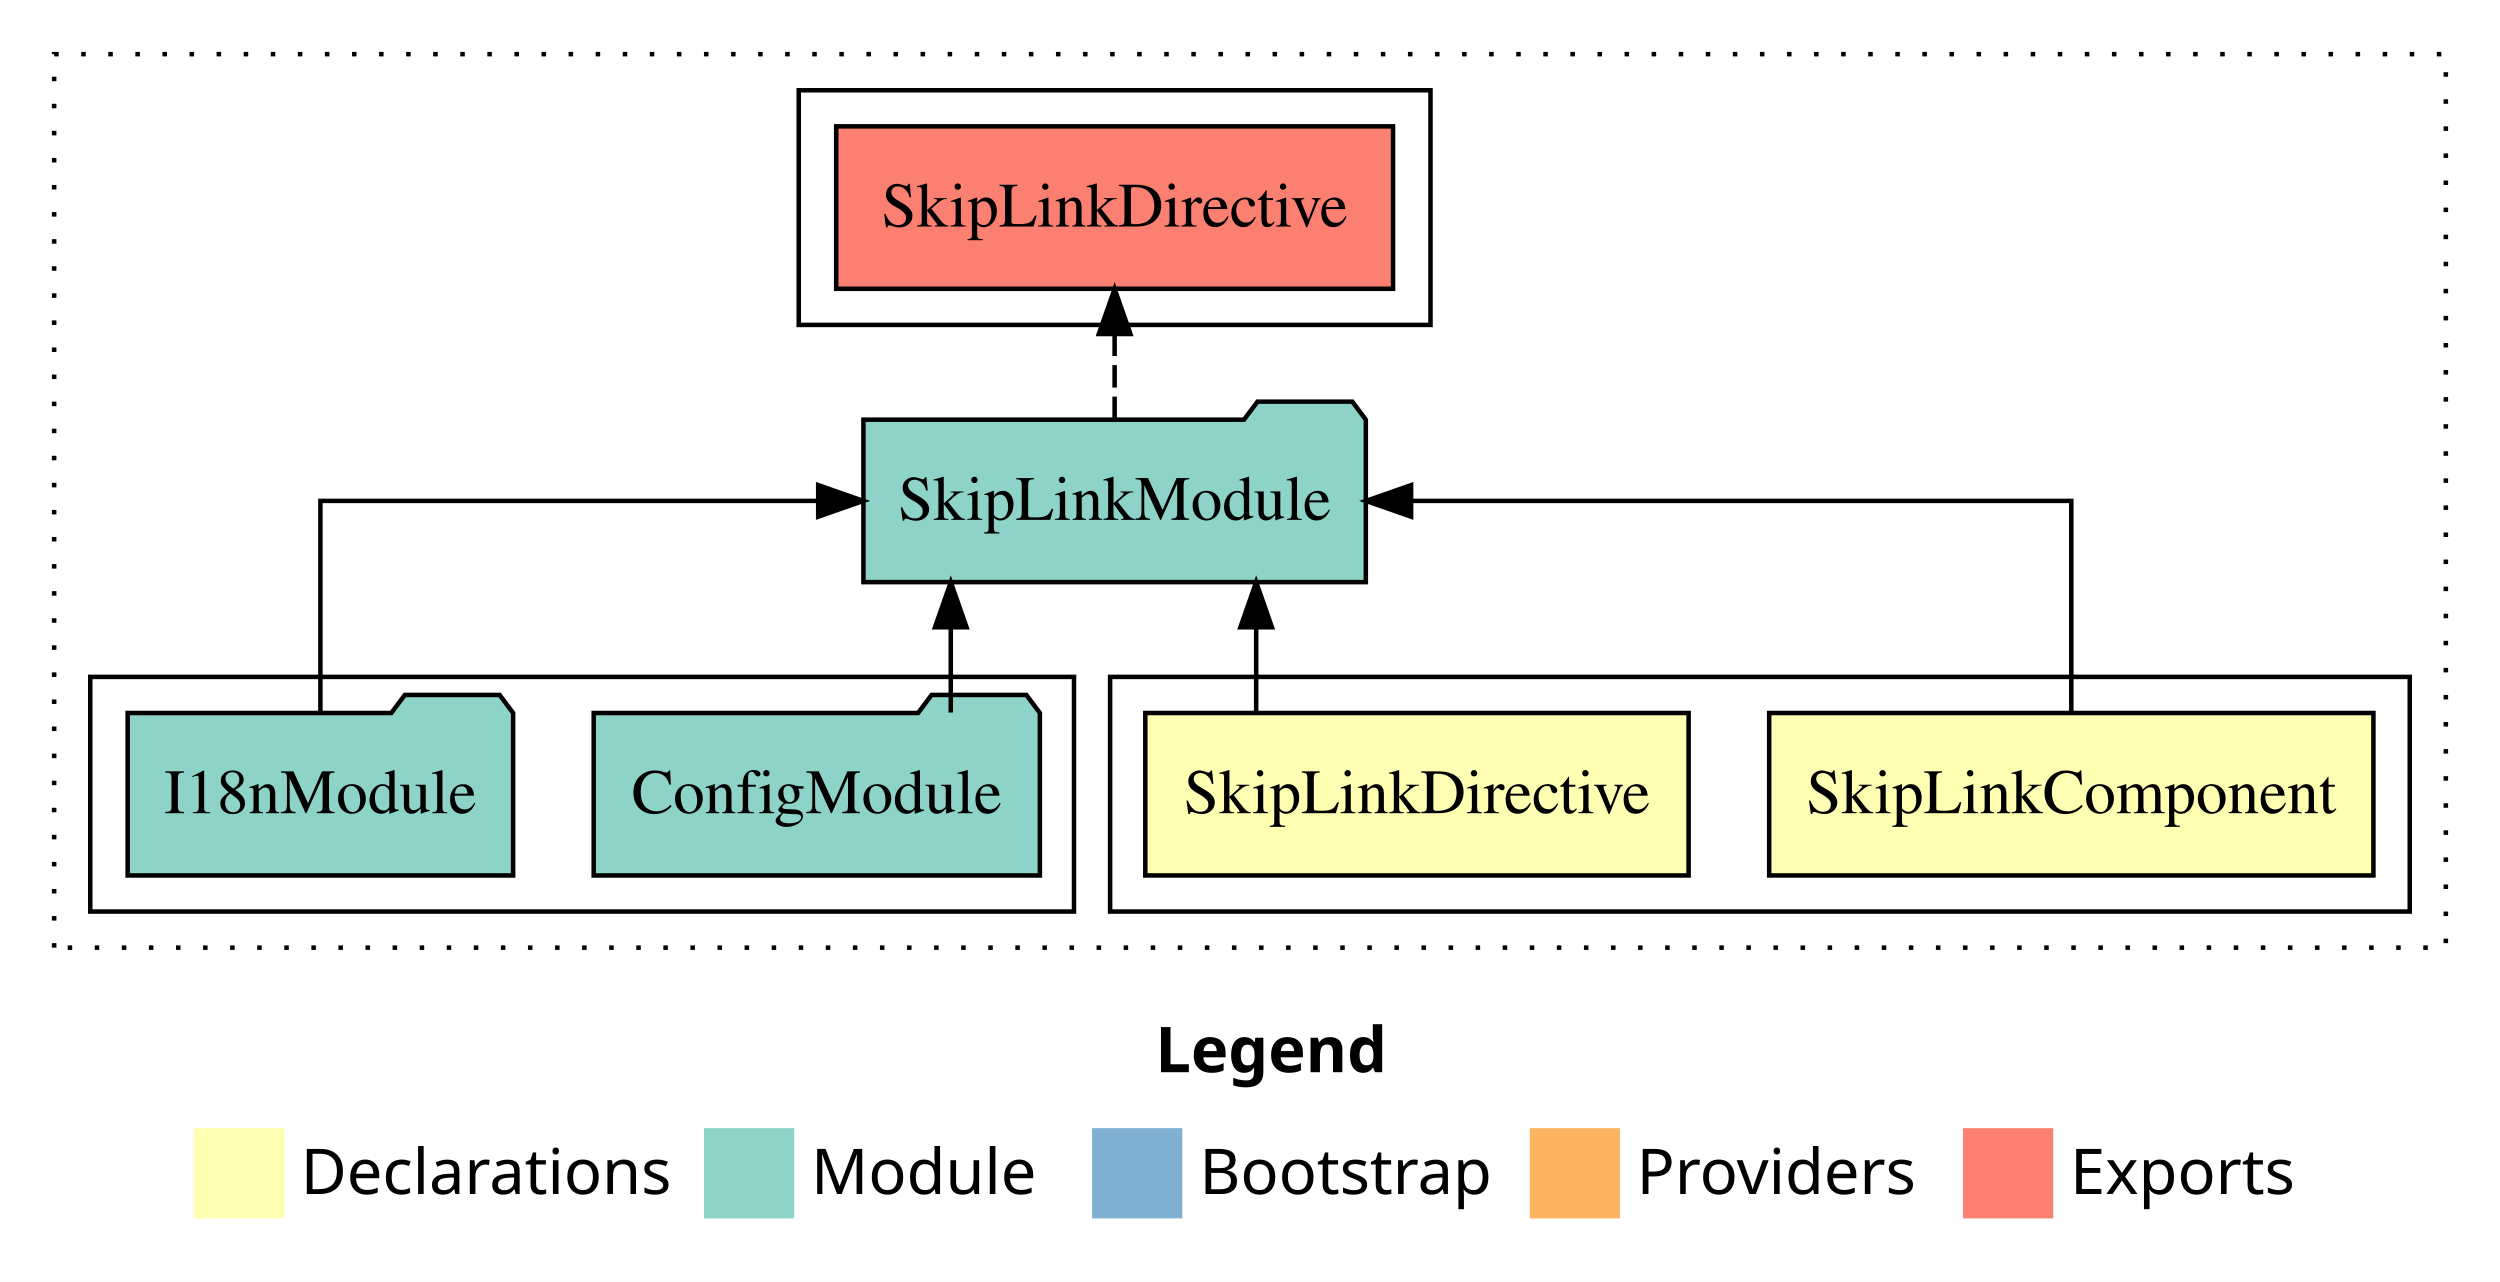
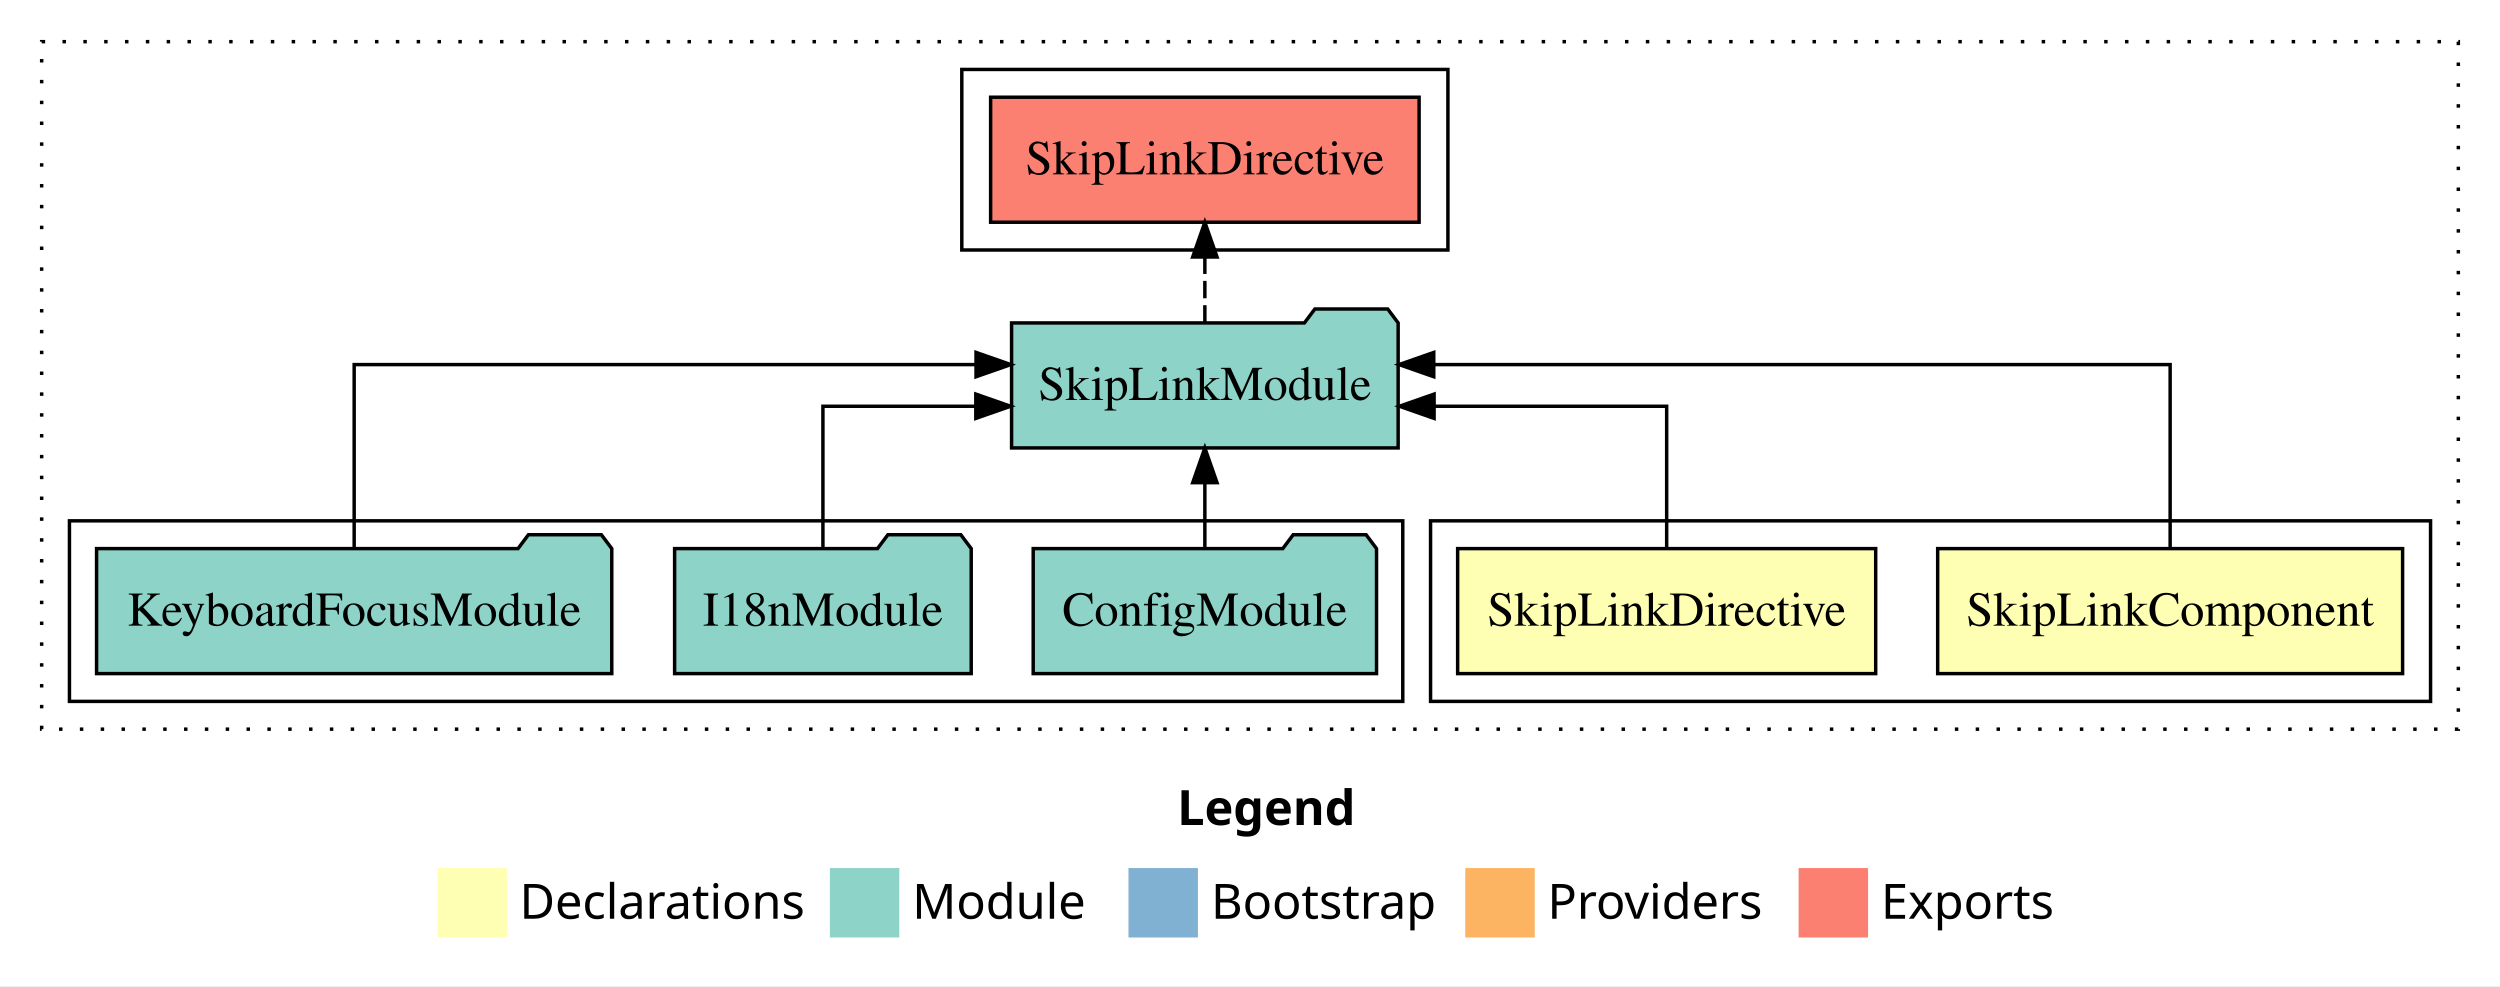
- <svg xmlns="http://www.w3.org/2000/svg" width="554pt" height="284pt" viewBox="0.00 0.00 554.00 284.00">
+ <svg xmlns="http://www.w3.org/2000/svg" width="720pt" height="284pt" viewBox="0.00 0.00 720.00 284.00">
  <g id="graph0" class="graph" transform="scale(1 1) rotate(0) translate(4 280)">
-     <polygon fill="#ffffff" stroke="transparent" points="-4,4 -4,-280 550,-280 550,4 -4,4" />
-     <text text-anchor="start" x="252.009" y="-42.4" font-family="sans-serif" font-weight="bold" font-size="14.00" fill="#000000">Legend</text>
-     <polygon fill="#ffffb3" stroke="transparent" points="39,-10 39,-30 59,-30 59,-10 39,-10" />
-     <text text-anchor="start" x="62.629" y="-15.4" font-family="sans-serif" font-size="14.00" fill="#000000">  Declarations</text>
-     <polygon fill="#8dd3c7" stroke="transparent" points="152,-10 152,-30 172,-30 172,-10 152,-10" />
-     <text text-anchor="start" x="175.725" y="-15.4" font-family="sans-serif" font-size="14.00" fill="#000000">  Module</text>
-     <polygon fill="#80b1d3" stroke="transparent" points="238,-10 238,-30 258,-30 258,-10 238,-10" />
-     <text text-anchor="start" x="261.781" y="-15.4" font-family="sans-serif" font-size="14.00" fill="#000000">  Bootstrap</text>
-     <polygon fill="#fdb462" stroke="transparent" points="335,-10 335,-30 355,-30 355,-10 335,-10" />
-     <text text-anchor="start" x="358.673" y="-15.4" font-family="sans-serif" font-size="14.00" fill="#000000">  Providers</text>
-     <polygon fill="#fb8072" stroke="transparent" points="431,-10 431,-30 451,-30 451,-10 431,-10" />
-     <text text-anchor="start" x="454.726" y="-15.4" font-family="sans-serif" font-size="14.00" fill="#000000">  Exports</text>
+     <polygon fill="#ffffff" stroke="transparent" points="-4,4 -4,-280 716,-280 716,4 -4,4" />
+     <text text-anchor="start" x="335.009" y="-42.4" font-family="sans-serif" font-weight="bold" font-size="14.00" fill="#000000">Legend</text>
+     <polygon fill="#ffffb3" stroke="transparent" points="122,-10 122,-30 142,-30 142,-10 122,-10" />
+     <text text-anchor="start" x="145.629" y="-15.4" font-family="sans-serif" font-size="14.00" fill="#000000">  Declarations</text>
+     <polygon fill="#8dd3c7" stroke="transparent" points="235,-10 235,-30 255,-30 255,-10 235,-10" />
+     <text text-anchor="start" x="258.725" y="-15.4" font-family="sans-serif" font-size="14.00" fill="#000000">  Module</text>
+     <polygon fill="#80b1d3" stroke="transparent" points="321,-10 321,-30 341,-30 341,-10 321,-10" />
+     <text text-anchor="start" x="344.781" y="-15.4" font-family="sans-serif" font-size="14.00" fill="#000000">  Bootstrap</text>
+     <polygon fill="#fdb462" stroke="transparent" points="418,-10 418,-30 438,-30 438,-10 418,-10" />
+     <text text-anchor="start" x="441.673" y="-15.4" font-family="sans-serif" font-size="14.00" fill="#000000">  Providers</text>
+     <polygon fill="#fb8072" stroke="transparent" points="514,-10 514,-30 534,-30 534,-10 514,-10" />
+     <text text-anchor="start" x="537.726" y="-15.4" font-family="sans-serif" font-size="14.00" fill="#000000">  Exports</text>
    <g id="clust1" class="cluster">
-       <polygon fill="none" stroke="#000000" stroke-dasharray="1,5" points="8,-70 8,-268 538,-268 538,-70 8,-70" />
+       <polygon fill="none" stroke="#000000" stroke-dasharray="1,5" points="8,-70 8,-268 704,-268 704,-70 8,-70" />
    </g>
    <g id="clust2" class="cluster">
-       <polygon fill="none" stroke="#000000" points="242,-78 242,-130 530,-130 530,-78 242,-78" />
+       <polygon fill="none" stroke="#000000" points="408,-78 408,-130 696,-130 696,-78 408,-78" />
    </g>
    <g id="clust5" class="cluster">
-       <polygon fill="none" stroke="#000000" points="16,-78 16,-130 234,-130 234,-78 16,-78" />
+       <polygon fill="none" stroke="#000000" points="16,-78 16,-130 400,-130 400,-78 16,-78" />
    </g>
    <g id="clust6" class="cluster">
-       <polygon fill="none" stroke="#000000" points="173,-208 173,-260 313,-260 313,-208 173,-208" />
+       <polygon fill="none" stroke="#000000" points="273,-208 273,-260 413,-260 413,-208 273,-208" />
    </g>
    <g id="node1" class="node">
-       <polygon fill="#ffffb3" stroke="#000000" points="521.95,-122 388.05,-122 388.05,-86 521.95,-86 521.95,-122" />
-       <text text-anchor="middle" x="455" y="-99.8" font-family="Times,serif" font-size="14.00" fill="#000000">SkipLinkComponent</text>
+       <polygon fill="#ffffb3" stroke="#000000" points="687.95,-122 554.05,-122 554.05,-86 687.95,-86 687.95,-122" />
+       <text text-anchor="middle" x="621" y="-99.8" font-family="Times,serif" font-size="14.00" fill="#000000">SkipLinkComponent</text>
    </g>
    <g id="node3" class="node">
-       <polygon fill="#8dd3c7" stroke="#000000" points="298.667,-187 295.667,-191 274.667,-191 271.667,-187 187.333,-187 187.333,-151 298.667,-151 298.667,-187" />
-       <text text-anchor="middle" x="243" y="-164.8" font-family="Times,serif" font-size="14.00" fill="#000000">SkipLinkModule</text>
+       <polygon fill="#8dd3c7" stroke="#000000" points="398.667,-187 395.667,-191 374.667,-191 371.667,-187 287.333,-187 287.333,-151 398.667,-151 398.667,-187" />
+       <text text-anchor="middle" x="343" y="-164.8" font-family="Times,serif" font-size="14.00" fill="#000000">SkipLinkModule</text>
    </g>
    <g id="edge1" class="edge">
-       <path fill="none" stroke="#000000" d="M455,-122.106C455,-141.339 455,-169 455,-169 455,-169 308.7,-169 308.7,-169" />
-       <polygon fill="#000000" stroke="#000000" points="308.7,-165.5 298.7,-169 308.7,-172.5 308.7,-165.5" />
+       <path fill="none" stroke="#000000" d="M621,-122.284C621,-143.321 621,-175 621,-175 621,-175 408.923,-175 408.923,-175" />
+       <polygon fill="#000000" stroke="#000000" points="408.923,-171.5 398.923,-175 408.923,-178.5 408.923,-171.5" />
    </g>
    <g id="node2" class="node">
-       <polygon fill="#ffffb3" stroke="#000000" points="370.199,-122 249.801,-122 249.801,-86 370.199,-86 370.199,-122" />
-       <text text-anchor="middle" x="310" y="-99.8" font-family="Times,serif" font-size="14.00" fill="#000000">SkipLinkDirective</text>
+       <polygon fill="#ffffb3" stroke="#000000" points="536.199,-122 415.801,-122 415.801,-86 536.199,-86 536.199,-122" />
+       <text text-anchor="middle" x="476" y="-99.8" font-family="Times,serif" font-size="14.00" fill="#000000">SkipLinkDirective</text>
    </g>
    <g id="edge2" class="edge">
-       <path fill="none" stroke="#000000" d="M274.367,-122.106C274.367,-122.106 274.367,-140.991 274.367,-140.991" />
-       <polygon fill="#000000" stroke="#000000" points="270.867,-140.991 274.367,-150.991 277.867,-140.991 270.867,-140.991" />
+       <path fill="none" stroke="#000000" d="M476,-122.022C476,-139.373 476,-163 476,-163 476,-163 409.019,-163 409.019,-163" />
+       <polygon fill="#000000" stroke="#000000" points="409.019,-159.5 399.019,-163 409.019,-166.5 409.019,-159.5" />
+     </g>
+     <g id="node7" class="node">
+       <polygon fill="#fb8072" stroke="#000000" points="404.7,-252 281.3,-252 281.3,-216 404.7,-216 404.7,-252" />
+       <text text-anchor="middle" x="343" y="-229.8" font-family="Times,serif" font-size="14.00" fill="#000000">SkipLinkDirective </text>
+     </g>
+     <g id="edge6" class="edge">
+       <path fill="none" stroke="#000000" stroke-dasharray="5,2" d="M343,-187.106C343,-187.106 343,-205.991 343,-205.991" />
+       <polygon fill="#000000" stroke="#000000" points="339.5,-205.991 343,-215.991 346.5,-205.991 339.5,-205.991" />
+     </g>
+     <g id="node4" class="node">
+       <polygon fill="#8dd3c7" stroke="#000000" points="392.439,-122 389.439,-126 368.439,-126 365.439,-122 293.561,-122 293.561,-86 392.439,-86 392.439,-122" />
+       <text text-anchor="middle" x="343" y="-99.8" font-family="Times,serif" font-size="14.00" fill="#000000">ConfigModule</text>
+     </g>
+     <g id="edge3" class="edge">
+       <path fill="none" stroke="#000000" d="M343,-122.106C343,-122.106 343,-140.991 343,-140.991" />
+       <polygon fill="#000000" stroke="#000000" points="339.5,-140.991 343,-150.991 346.5,-140.991 339.5,-140.991" />
+     </g>
+     <g id="node5" class="node">
+       <polygon fill="#8dd3c7" stroke="#000000" points="275.711,-122 272.711,-126 251.711,-126 248.711,-122 190.289,-122 190.289,-86 275.711,-86 275.711,-122" />
+       <text text-anchor="middle" x="233" y="-99.8" font-family="Times,serif" font-size="14.00" fill="#000000">I18nModule</text>
+     </g>
+     <g id="edge4" class="edge">
+       <path fill="none" stroke="#000000" d="M233,-122.022C233,-139.373 233,-163 233,-163 233,-163 277.033,-163 277.033,-163" />
+       <polygon fill="#000000" stroke="#000000" points="277.033,-166.5 287.033,-163 277.033,-159.5 277.033,-166.5" />
    </g>
    <g id="node6" class="node">
-       <polygon fill="#fb8072" stroke="#000000" points="304.7,-252 181.3,-252 181.3,-216 304.7,-216 304.7,-252" />
-       <text text-anchor="middle" x="243" y="-229.8" font-family="Times,serif" font-size="14.00" fill="#000000">SkipLinkDirective </text>
+       <polygon fill="#8dd3c7" stroke="#000000" points="172.188,-122 169.188,-126 148.188,-126 145.188,-122 23.812,-122 23.812,-86 172.188,-86 172.188,-122" />
+       <text text-anchor="middle" x="98" y="-99.8" font-family="Times,serif" font-size="14.00" fill="#000000">KeyboardFocusModule</text>
    </g>
    <g id="edge5" class="edge">
-       <path fill="none" stroke="#000000" stroke-dasharray="5,2" d="M243,-187.106C243,-187.106 243,-205.991 243,-205.991" />
-       <polygon fill="#000000" stroke="#000000" points="239.5,-205.991 243,-215.991 246.5,-205.991 239.5,-205.991" />
-     </g>
-     <g id="node4" class="node">
-       <polygon fill="#8dd3c7" stroke="#000000" points="226.439,-122 223.439,-126 202.439,-126 199.439,-122 127.561,-122 127.561,-86 226.439,-86 226.439,-122" />
-       <text text-anchor="middle" x="177" y="-99.8" font-family="Times,serif" font-size="14.00" fill="#000000">ConfigModule</text>
-     </g>
-     <g id="edge3" class="edge">
-       <path fill="none" stroke="#000000" d="M206.693,-122.106C206.693,-122.106 206.693,-140.991 206.693,-140.991" />
-       <polygon fill="#000000" stroke="#000000" points="203.193,-140.991 206.693,-150.991 210.193,-140.991 203.193,-140.991" />
-     </g>
-     <g id="node5" class="node">
-       <polygon fill="#8dd3c7" stroke="#000000" points="109.711,-122 106.711,-126 85.711,-126 82.711,-122 24.289,-122 24.289,-86 109.711,-86 109.711,-122" />
-       <text text-anchor="middle" x="67" y="-99.8" font-family="Times,serif" font-size="14.00" fill="#000000">I18nModule</text>
-     </g>
-     <g id="edge4" class="edge">
-       <path fill="none" stroke="#000000" d="M67,-122.106C67,-141.339 67,-169 67,-169 67,-169 177.312,-169 177.312,-169" />
-       <polygon fill="#000000" stroke="#000000" points="177.312,-172.5 187.312,-169 177.312,-165.5 177.312,-172.5" />
+       <path fill="none" stroke="#000000" d="M98,-122.284C98,-143.321 98,-175 98,-175 98,-175 277.099,-175 277.099,-175" />
+       <polygon fill="#000000" stroke="#000000" points="277.099,-178.5 287.099,-175 277.099,-171.5 277.099,-178.5" />
    </g>
  </g>
</svg>
